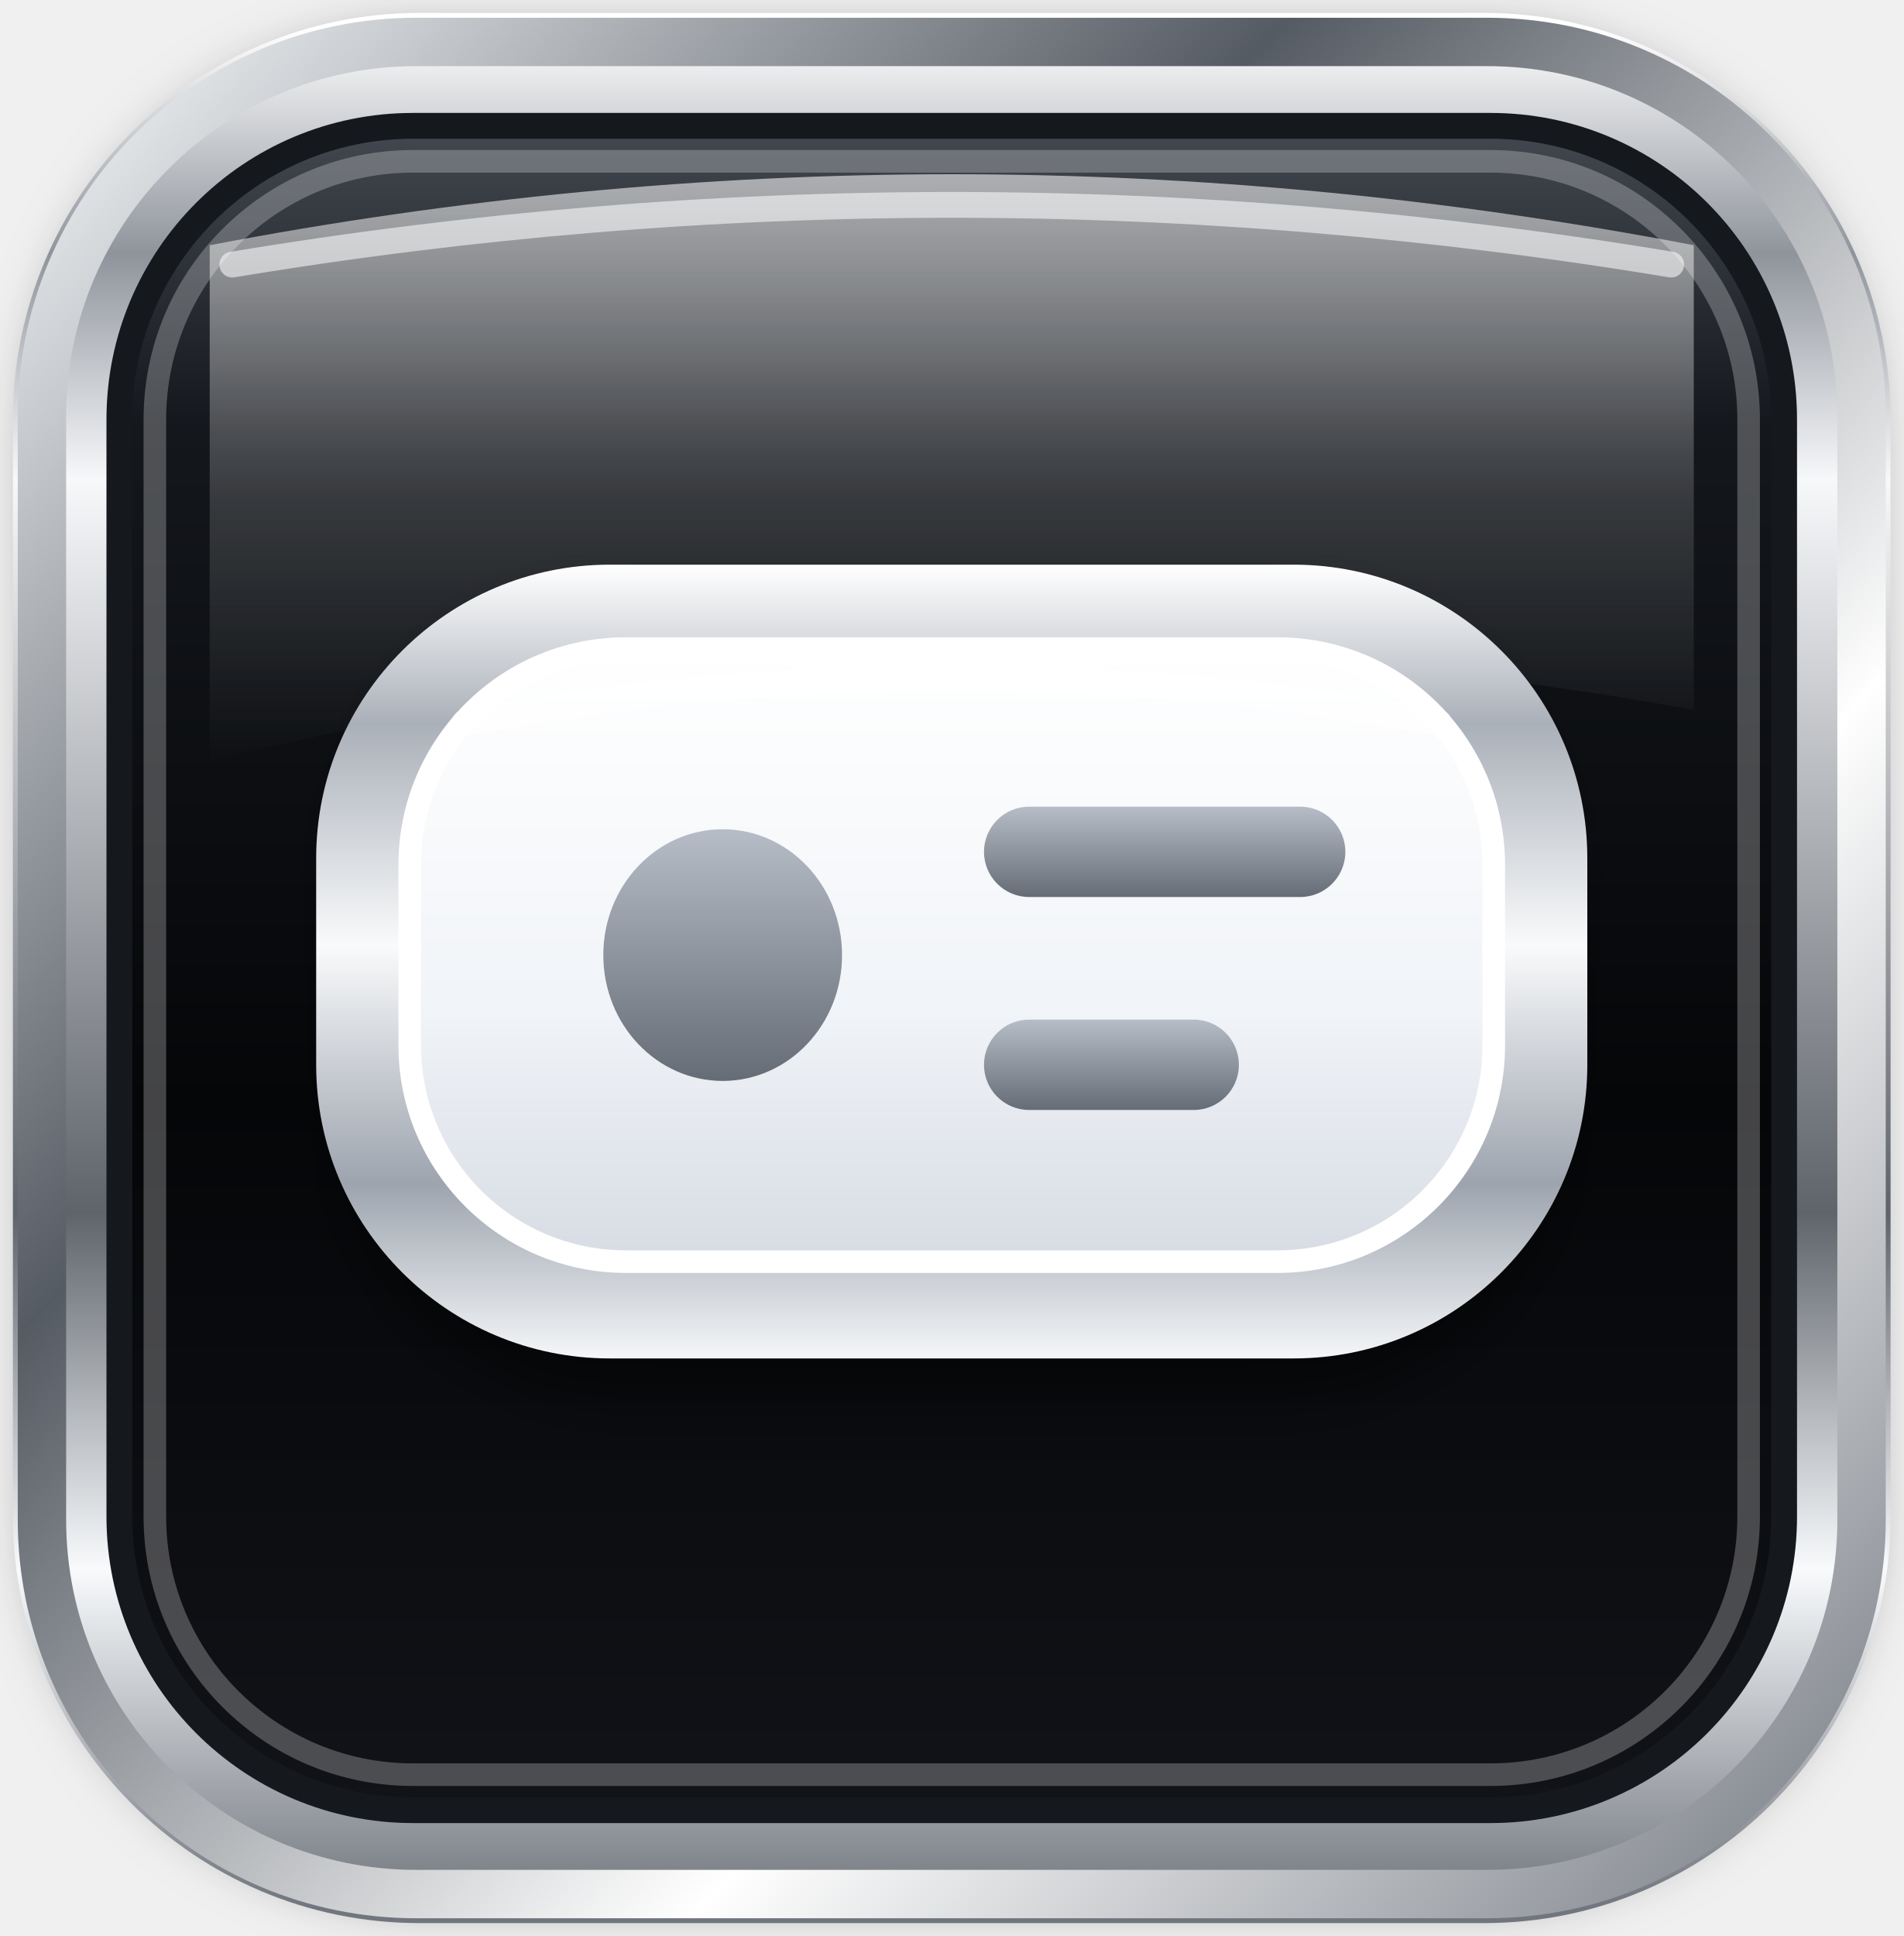
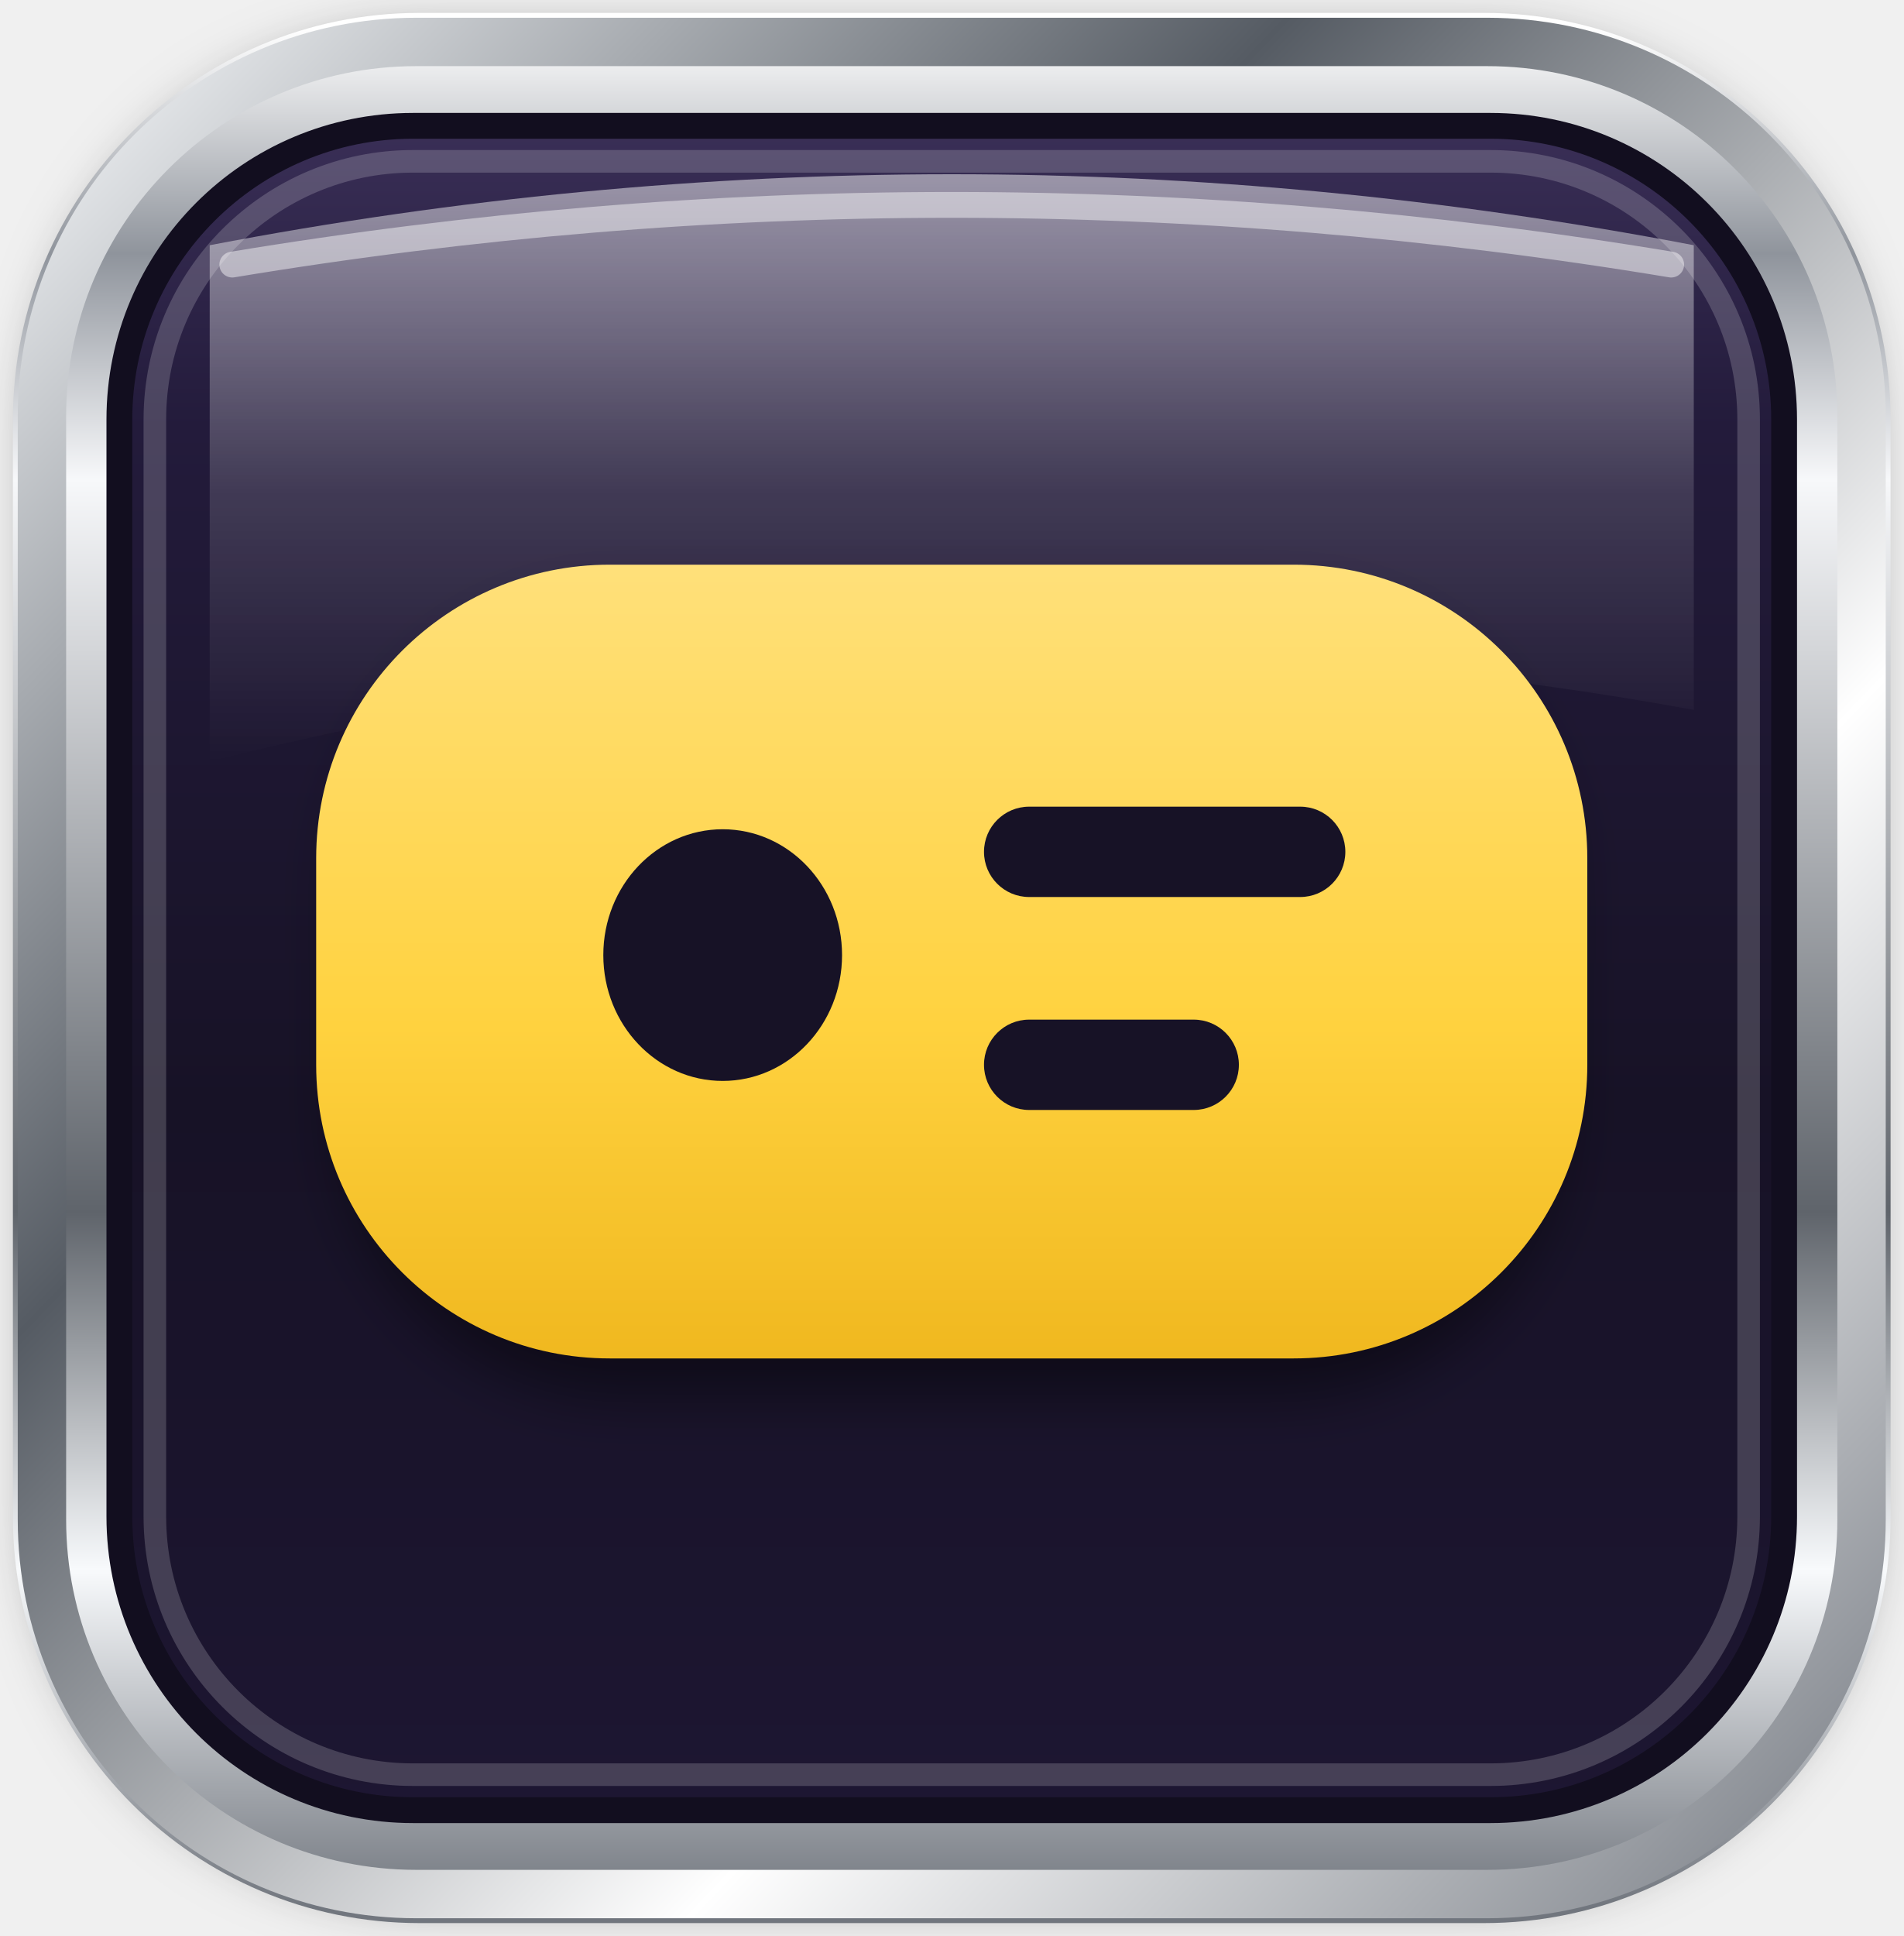
<svg xmlns="http://www.w3.org/2000/svg" width="590" height="600" viewBox="0 0 590 600">
  <defs>
    <linearGradient id="outer-chrome" x1="0" y1="0" x2="0" y2="1">
      <stop offset="0" stop-color="#ffffff" />
      <stop offset="0.12" stop-color="#8f949c" />
      <stop offset="0.24" stop-color="#f7f8fa" />
      <stop offset="0.63" stop-color="#5f646b" />
      <stop offset="0.82" stop-color="#f8fafc" />
      <stop offset="1" stop-color="#71767e" />
    </linearGradient>
    <linearGradient id="outer-rim" x1="0" y1="0" x2="1" y2="1">
      <stop offset="0" stop-color="#f8fafc" />
      <stop offset="0.34" stop-color="#555b63" />
      <stop offset="0.68" stop-color="#ffffff" />
      <stop offset="1" stop-color="#767b83" />
    </linearGradient>
    <linearGradient id="enamel" x1="0" y1="0" x2="0" y2="1">
-       <stop offset="0" stop-color="#444951" />
-       <stop offset="0.18" stop-color="#14171c" />
-       <stop offset="0.58" stop-color="#050608" />
-       <stop offset="1" stop-color="#111318" />
+       <stop offset="0" stop-color="#3a2f57" />
+       <stop offset="0.18" stop-color="#231b3b" />
+       <stop offset="0.58" stop-color="#171226" />
+       <stop offset="1" stop-color="#1d1632" />
    </linearGradient>
    <linearGradient id="glass" x1="0" y1="0" x2="0" y2="1">
-       <stop offset="0" stop-color="#ffffff" stop-opacity="0.58" />
-       <stop offset="0.54" stop-color="#ffffff" stop-opacity="0.16" />
+       <stop offset="0" stop-color="#ffffff" stop-opacity="0.5" />
+       <stop offset="0.54" stop-color="#ffffff" stop-opacity="0.14" />
      <stop offset="1" stop-color="#ffffff" stop-opacity="0" />
    </linearGradient>
-     <linearGradient id="mark-chrome" x1="0" y1="0" x2="0" y2="1">
-       <stop offset="0" stop-color="#ffffff" />
-       <stop offset="0.2" stop-color="#aab0b9" />
-       <stop offset="0.48" stop-color="#f9fafb" />
-       <stop offset="0.78" stop-color="#9da4ae" />
-       <stop offset="1" stop-color="#f4f6f8" />
-     </linearGradient>
    <linearGradient id="mark-face" x1="0" y1="0" x2="0" y2="1">
-       <stop offset="0" stop-color="#ffffff" />
-       <stop offset="0.58" stop-color="#f1f4f8" />
-       <stop offset="1" stop-color="#d7dce4" />
-     </linearGradient>
-     <linearGradient id="mark-ink" x1="0" y1="0" x2="0" y2="1">
-       <stop offset="0" stop-color="#b6bdc7" />
-       <stop offset="1" stop-color="#656c76" />
+       <stop offset="0" stop-color="#ffe07a" />
+       <stop offset="0.58" stop-color="#ffd23f" />
+       <stop offset="1" stop-color="#f0b81f" />
    </linearGradient>
    <filter id="soft-shadow" x="-20%" y="-20%" width="140%" height="150%">
      <feGaussianBlur stdDeviation="9" />
    </filter>
  </defs>
  <rect x="13" y="13" width="564" height="574" rx="119" fill="#000000" opacity="0.55" filter="url(#soft-shadow)" />
  <rect x="4" y="4" width="582" height="592" rx="126" fill="url(#outer-chrome)" />
  <rect x="13" y="13" width="564" height="574" rx="116" fill="none" stroke="url(#outer-rim)" stroke-width="15" />
-   <rect x="37" y="39" width="516" height="522" rx="91" fill="url(#enamel)" stroke="#15181d" stroke-width="8" />
-   <rect x="48" y="50" width="494" height="500" rx="80" fill="none" stroke="#ffffff" stroke-opacity="0.25" stroke-width="7" />
+   <rect x="37" y="39" width="516" height="522" rx="91" fill="url(#enamel)" stroke="#120e1f" stroke-width="8" />
+   <rect x="48" y="50" width="494" height="500" rx="80" fill="none" stroke="#ffffff" stroke-opacity="0.18" stroke-width="7" />
  <path d="M65 76 Q295 32 525 76 L525 220 Q295 178 65 236 Z" fill="url(#glass)" />
-   <path d="M72 82 Q295 45 518 82" fill="none" stroke="#ffffff" stroke-opacity="0.55" stroke-width="8" stroke-linecap="round" />
-   <rect x="105" y="187" width="380" height="246" rx="88" fill="#000000" opacity="0.48" filter="url(#soft-shadow)" />
-   <rect x="98" y="175" width="394" height="246" rx="91" fill="url(#mark-chrome)" />
-   <rect x="127" y="201" width="336" height="190" rx="67" fill="url(#mark-face)" stroke="#ffffff" stroke-width="7" />
-   <ellipse cx="224" cy="296" rx="37" ry="39" fill="url(#mark-ink)" />
-   <rect x="305" y="250" width="112" height="28" rx="14" fill="url(#mark-ink)" />
-   <rect x="305" y="316" width="79" height="28" rx="14" fill="url(#mark-ink)" />
-   <path d="M144 224 Q295 196 446 224" fill="none" stroke="#ffffff" stroke-opacity="0.72" stroke-width="8" stroke-linecap="round" />
+   <path d="M72 82 Q295 45 518 82" fill="none" stroke="#ffffff" stroke-opacity="0.45" stroke-width="8" stroke-linecap="round" />
+   <rect x="105" y="187" width="380" height="246" rx="88" fill="#000000" opacity="0.42" filter="url(#soft-shadow)" />
+   <rect x="98" y="175" width="394" height="246" rx="91" fill="url(#mark-face)" />
+   <ellipse cx="224" cy="296" rx="37" ry="39" fill="#171226" />
+   <rect x="305" y="250" width="112" height="28" rx="14" fill="#171226" />
+   <rect x="305" y="316" width="79" height="28" rx="14" fill="#171226" />
</svg>
